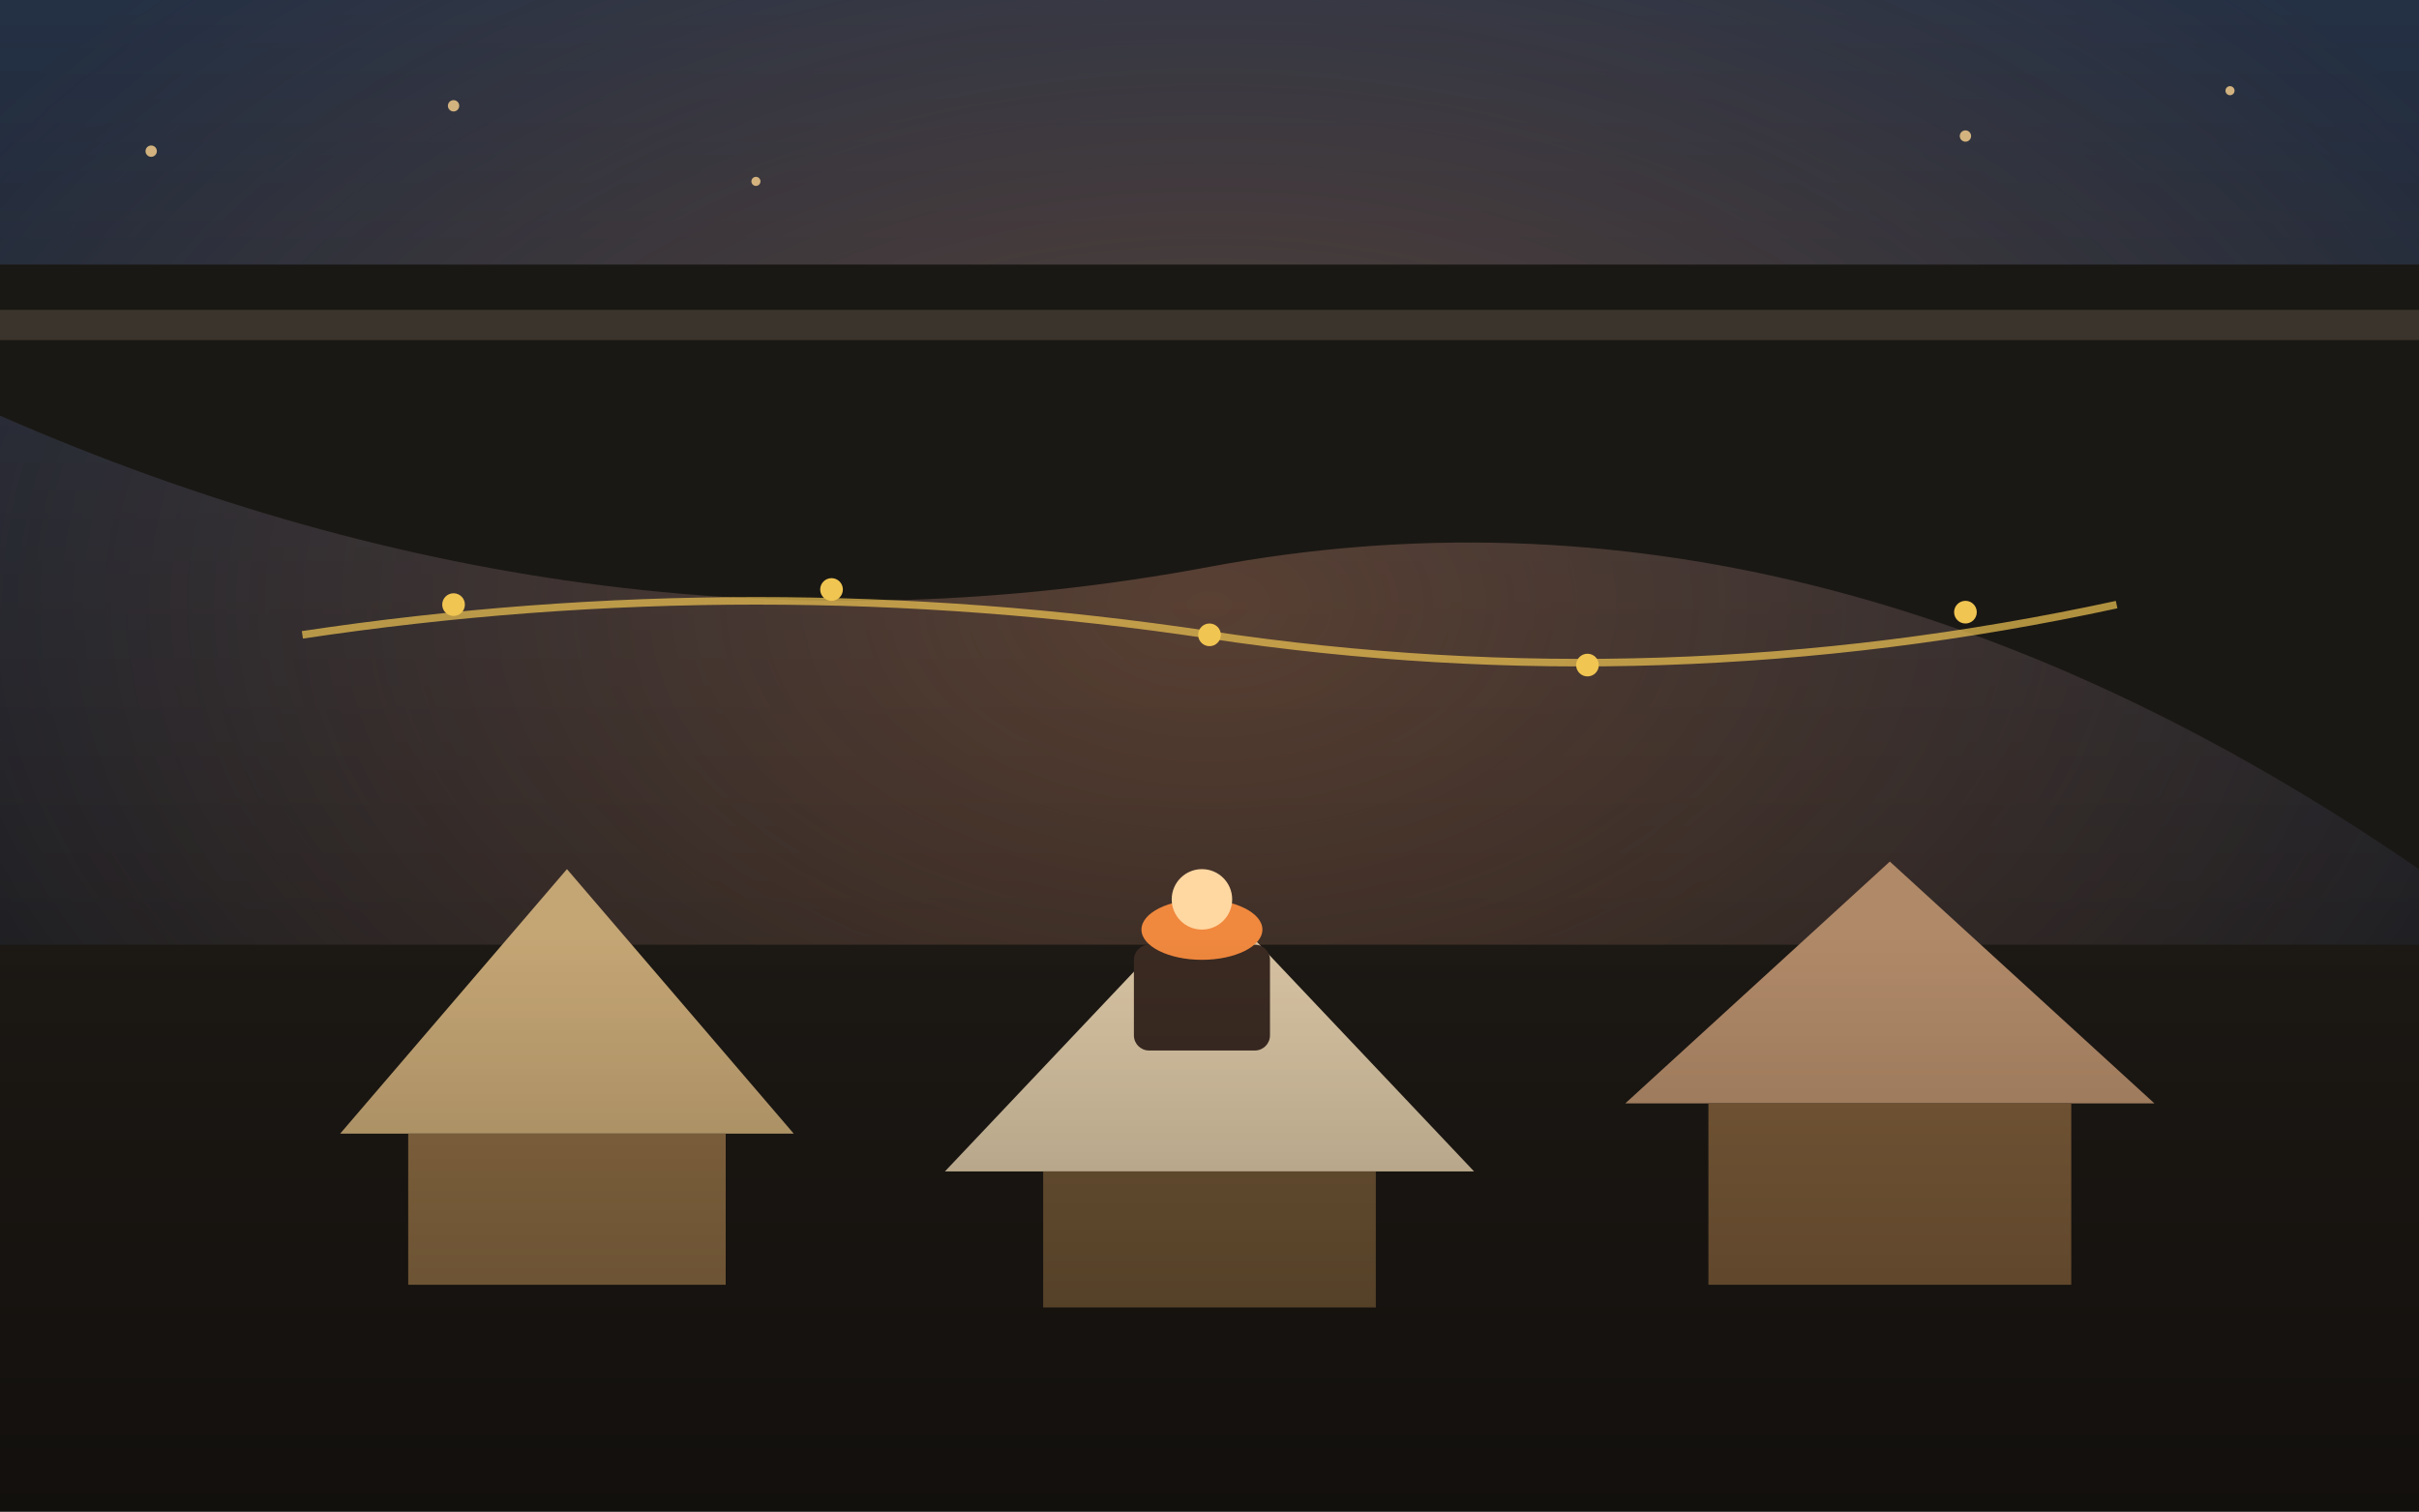
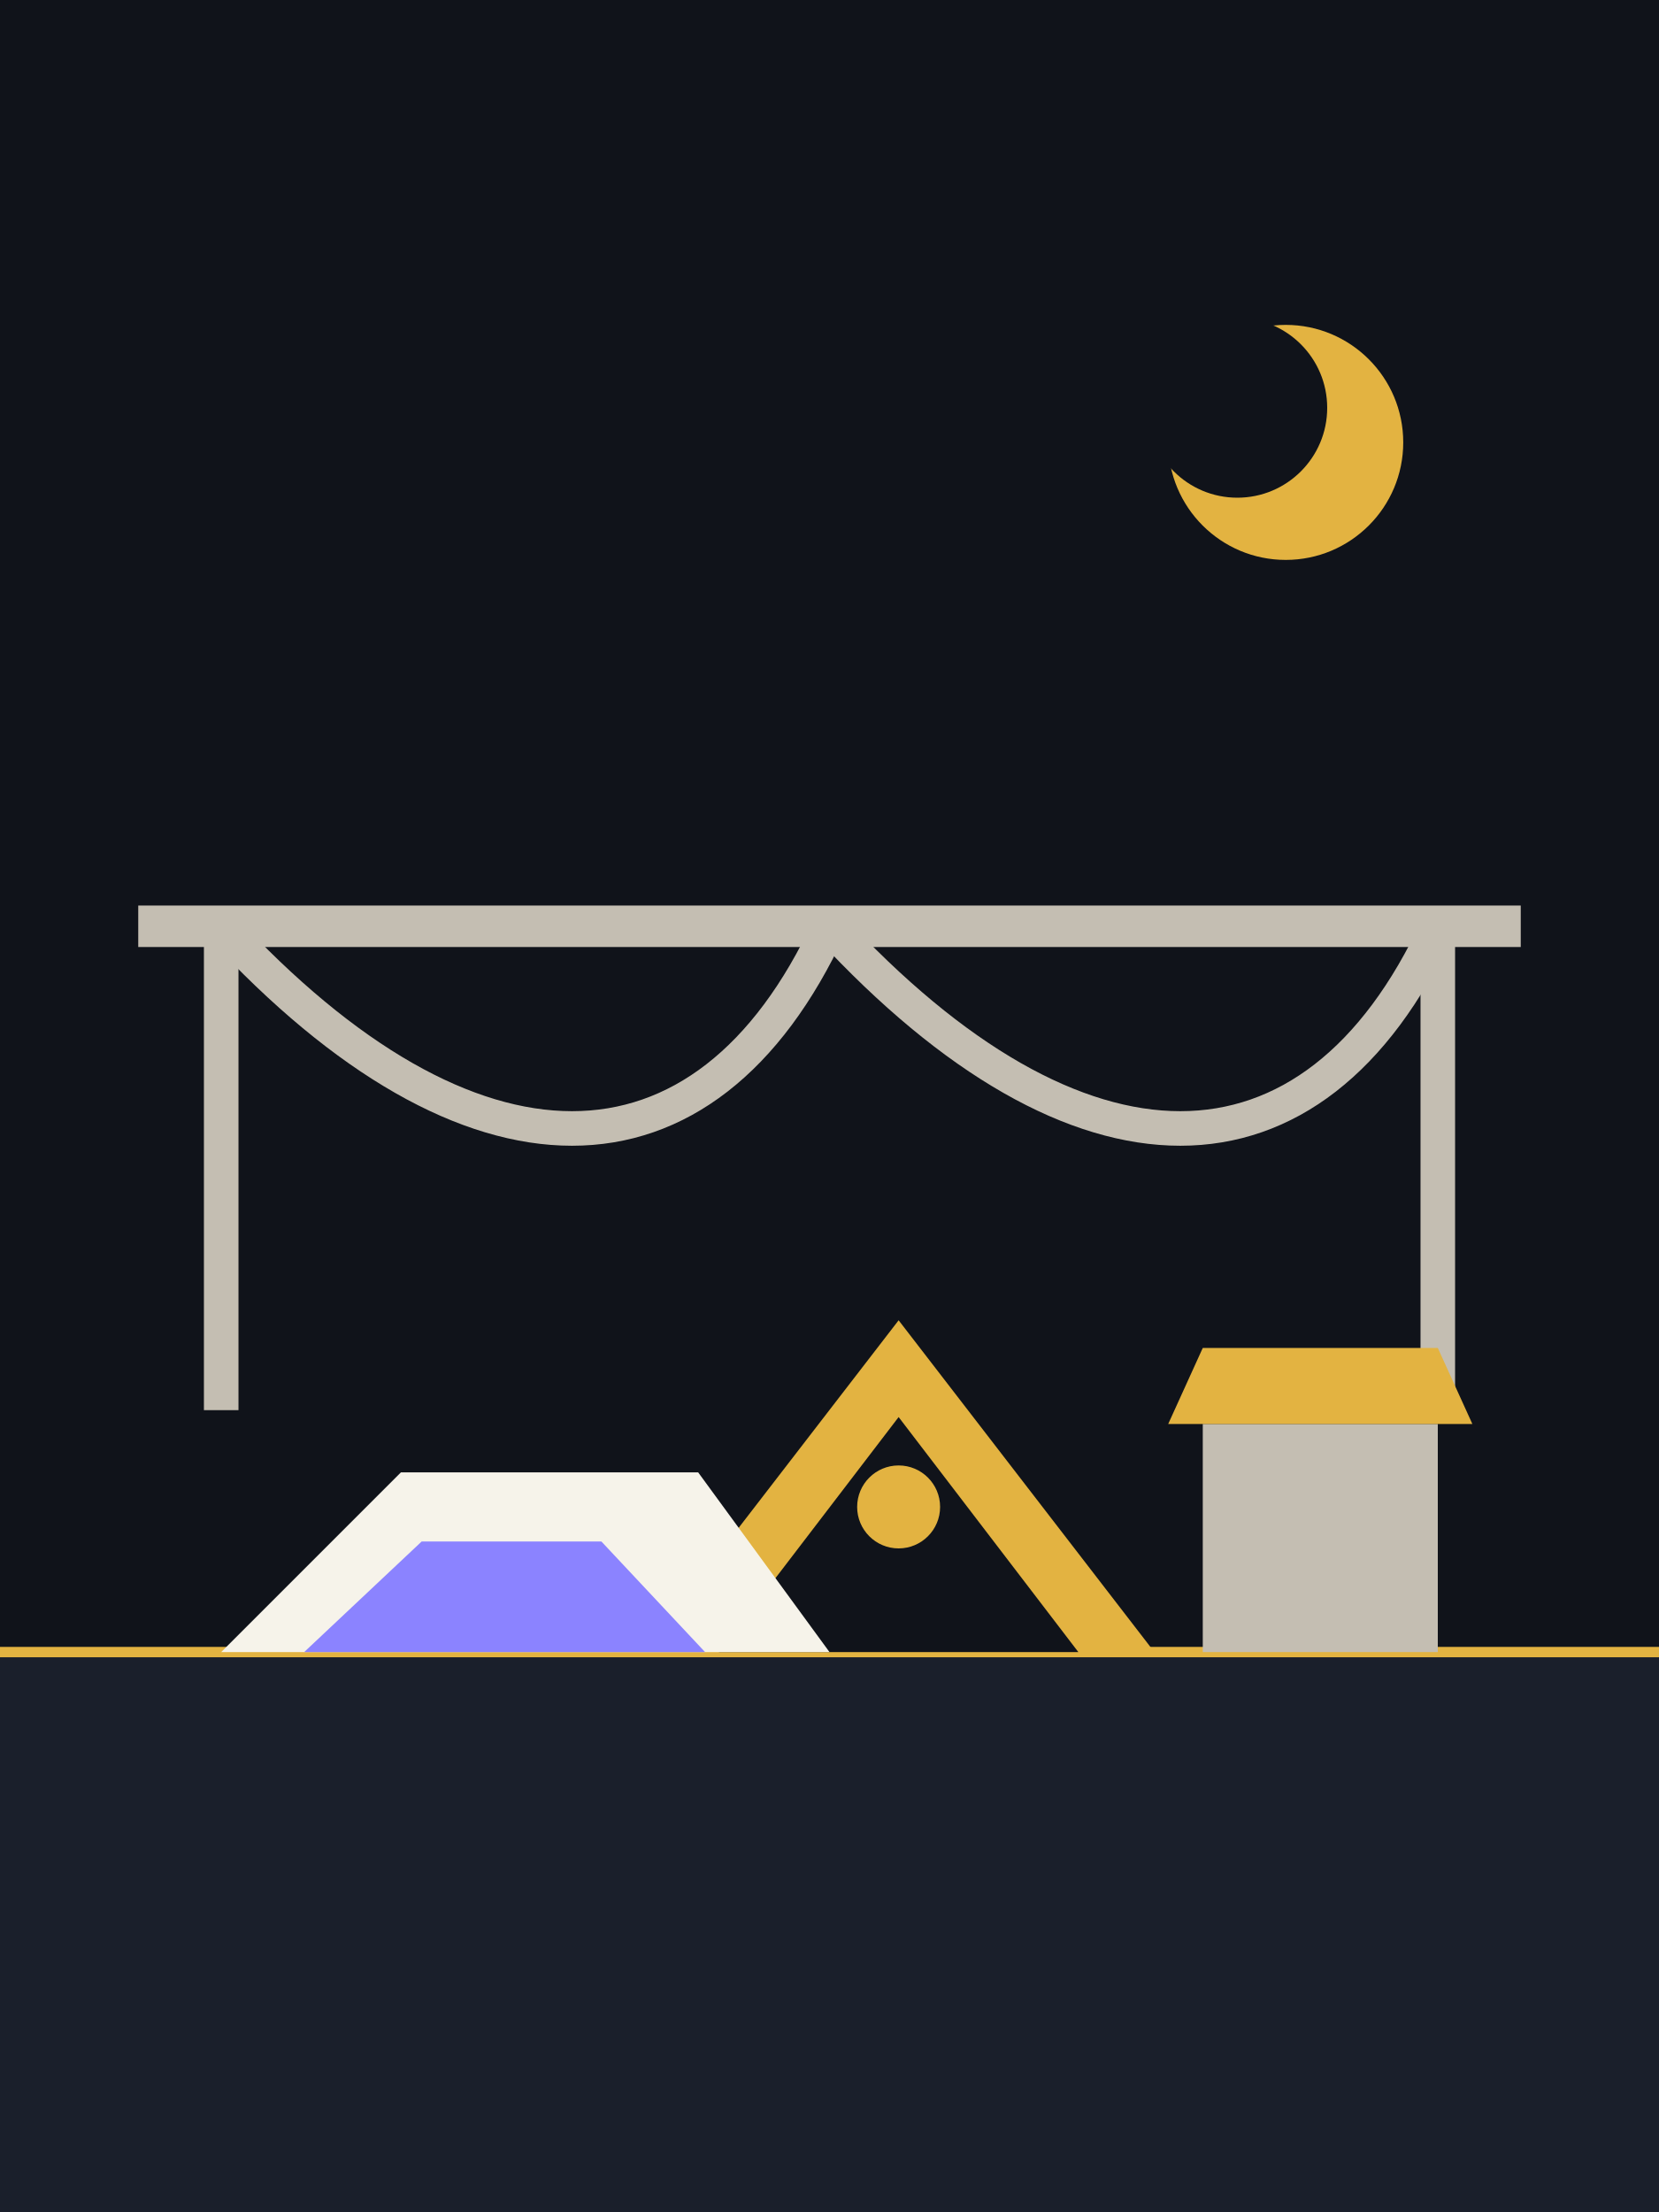
- <svg xmlns="http://www.w3.org/2000/svg" viewBox="0 0 640 400" role="img" aria-labelledby="title">
-   <defs>
-     <linearGradient id="sky" x1="0" y1="0" x2="0" y2="1">
-       <stop offset="0" stop-color="#243044" />
-       <stop offset="1" stop-color="#14110e" />
-     </linearGradient>
-     <radialGradient id="glow" cx="50%" cy="40%" r="60%">
-       <stop offset="0" stop-color="#f0883e" stop-opacity="0.28" />
-       <stop offset="1" stop-color="#f0883e" stop-opacity="0" />
-     </radialGradient>
-     <linearGradient id="shade" x1="0" y1="0" x2="0" y2="1">
-       <stop offset="0.62" stop-color="#000" stop-opacity="0" />
-       <stop offset="1" stop-color="#000" stop-opacity="0.35" />
-     </linearGradient>
-   </defs>
-   <rect width="640" height="400" fill="url(#sky)" />
-   <rect width="640" height="400" fill="url(#glow)" />
-   <path d="M0 70 H640 V230 Q480 120 320 150 Q160 180 0 110 Z" fill="#1a1814" />
-   <path d="M0 86 H640" stroke="#3a342c" stroke-width="8" />
-   <rect x="0" y="250" width="640" height="150" fill="#1c1814" />
-   <g>
-     <polygon points="90,300 150,230 210,300" fill="#c4a574" />
-     <rect x="108" y="300" width="84" height="40" fill="#8a6a42" />
-     <polygon points="250,310 320,236 390,310" fill="#d7c3a2" />
-     <rect x="276" y="310" width="88" height="36" fill="#6e5434" />
-     <polygon points="430,292 500,228 570,292" fill="#b08968" />
-     <rect x="452" y="292" width="96" height="48" fill="#7a5a38" />
-   </g>
-   <rect x="300" y="250" width="36" height="28" rx="4" fill="#3a2a22" />
-   <ellipse cx="318" cy="246" rx="16" ry="8" fill="#f0883e" />
-   <ellipse cx="318" cy="238" rx="8" ry="8" fill="#ffd7a1" />
-   <g fill="#f0c98a" opacity="0.85">
-     <circle cx="40" cy="40" r="1.5" />
-     <circle cx="120" cy="28" r="1.5" />
-     <circle cx="200" cy="48" r="1.2" />
-     <circle cx="520" cy="36" r="1.5" />
-     <circle cx="590" cy="24" r="1.2" />
-   </g>
-   <path d="M80 168 Q200 150 320 168 Q440 186 560 160" fill="none" stroke="#f0c552" stroke-width="2" opacity="0.7" />
-   <g fill="#f0c552">
-     <circle cx="120" cy="160" r="3" />
-     <circle cx="220" cy="156" r="3" />
-     <circle cx="320" cy="168" r="3" />
-     <circle cx="420" cy="176" r="3" />
-     <circle cx="520" cy="162" r="3" />
-   </g>
-   <rect width="640" height="400" fill="url(#shade)" />
+ <svg xmlns="http://www.w3.org/2000/svg" viewBox="0 0 480 640" role="img">
+   <rect width="480" height="640" fill="#10131a" />
+   <circle cx="372" cy="128" r="34" fill="#e3b341" />
+   <circle cx="358" cy="118" r="26" fill="#10131a" />
+   <path d="M40 268h400" stroke="#c4beb2" stroke-width="12" />
+   <path d="M64 268v140M416 268v140" stroke="#c4beb2" stroke-width="10" />
+   <path d="M64 268c72 78 140 78 176 0" fill="none" stroke="#c4beb2" stroke-width="10" />
+   <path d="M240 268c72 78 140 78 176 0" fill="none" stroke="#c4beb2" stroke-width="10" />
+   <path d="M0 478h480v162H0z" fill="#1a1f2b" />
+   <path d="M0 478h480" stroke="#e3b341" stroke-width="3" />
+   <path d="M186 478l74-96 74 96z" fill="#e3b341" />
+   <path d="M208 478l52-68 52 68z" fill="#10131a" />
+   <circle cx="260" cy="436" r="12" fill="#e3b341" />
+   <path d="M64 478l52-52h86l38 52z" fill="#f6f3ea" />
+   <path d="M88 478l34-32h52l30 32z" fill="#8b83ff" />
+   <rect x="348" y="412" width="68" height="66" fill="#c4beb2" />
+   <path d="M338 412h88l-10-22H348z" fill="#e3b341" />
</svg>
